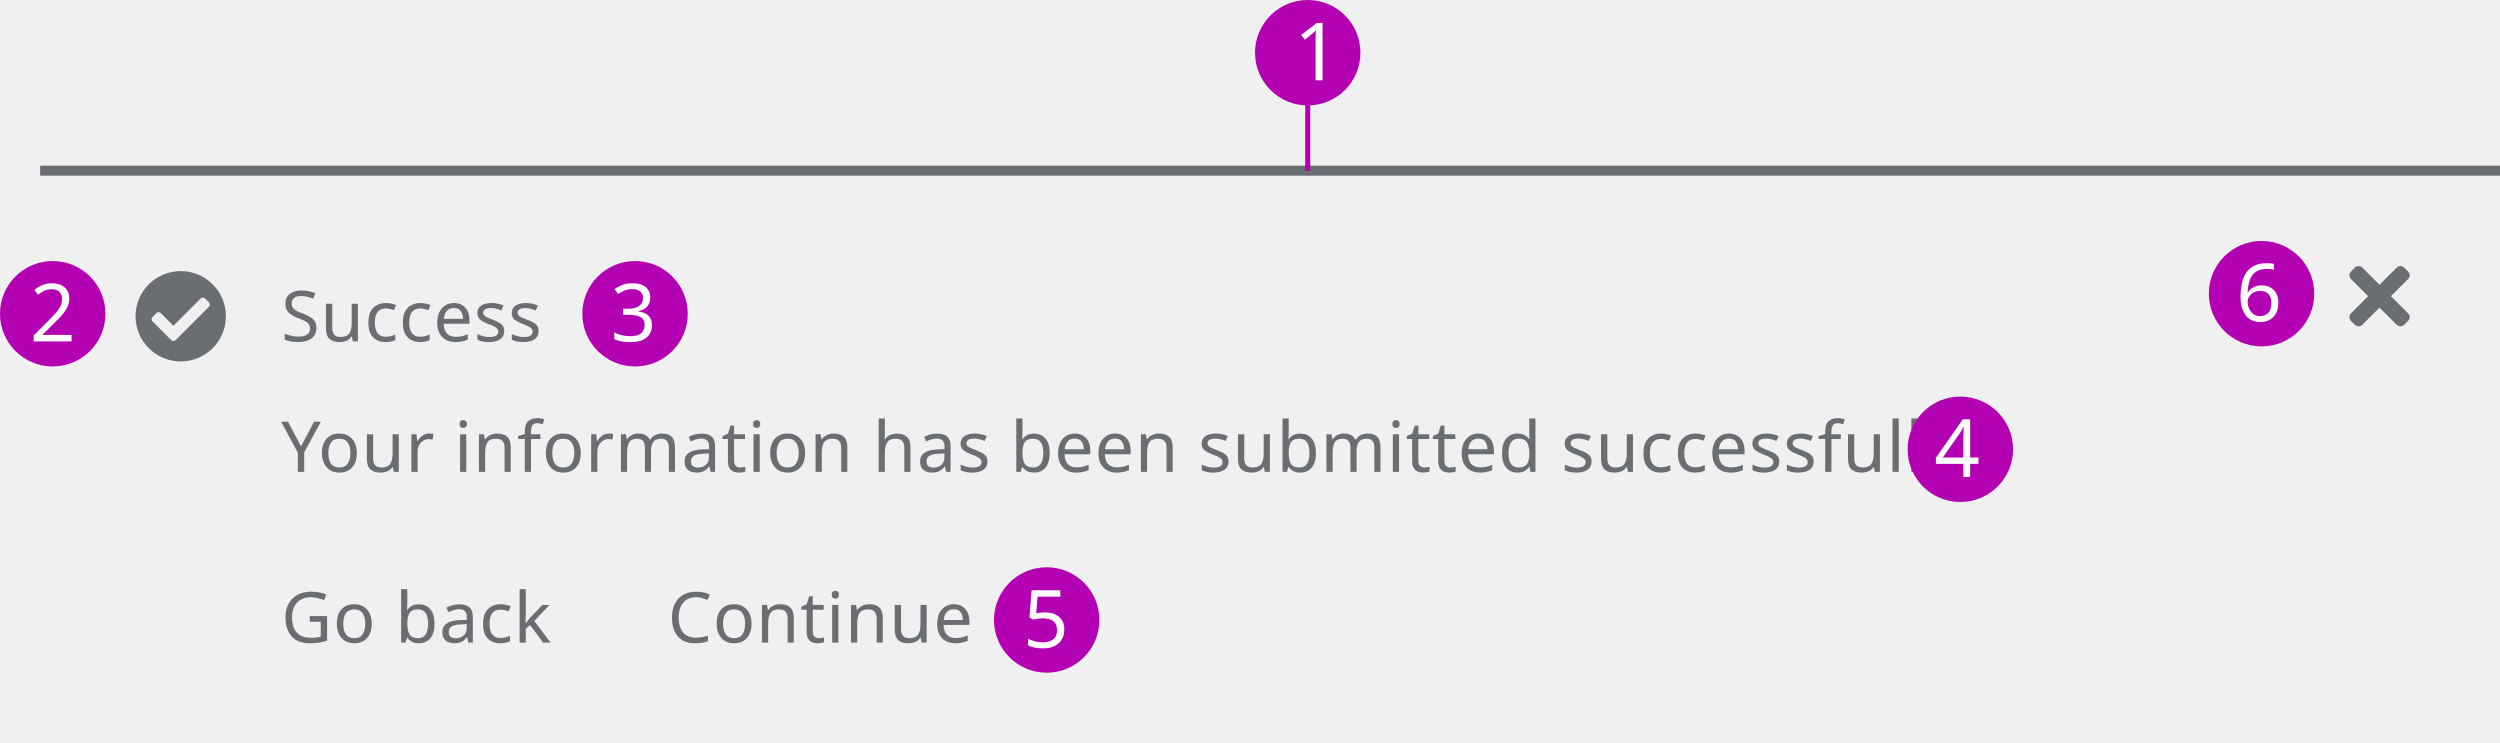
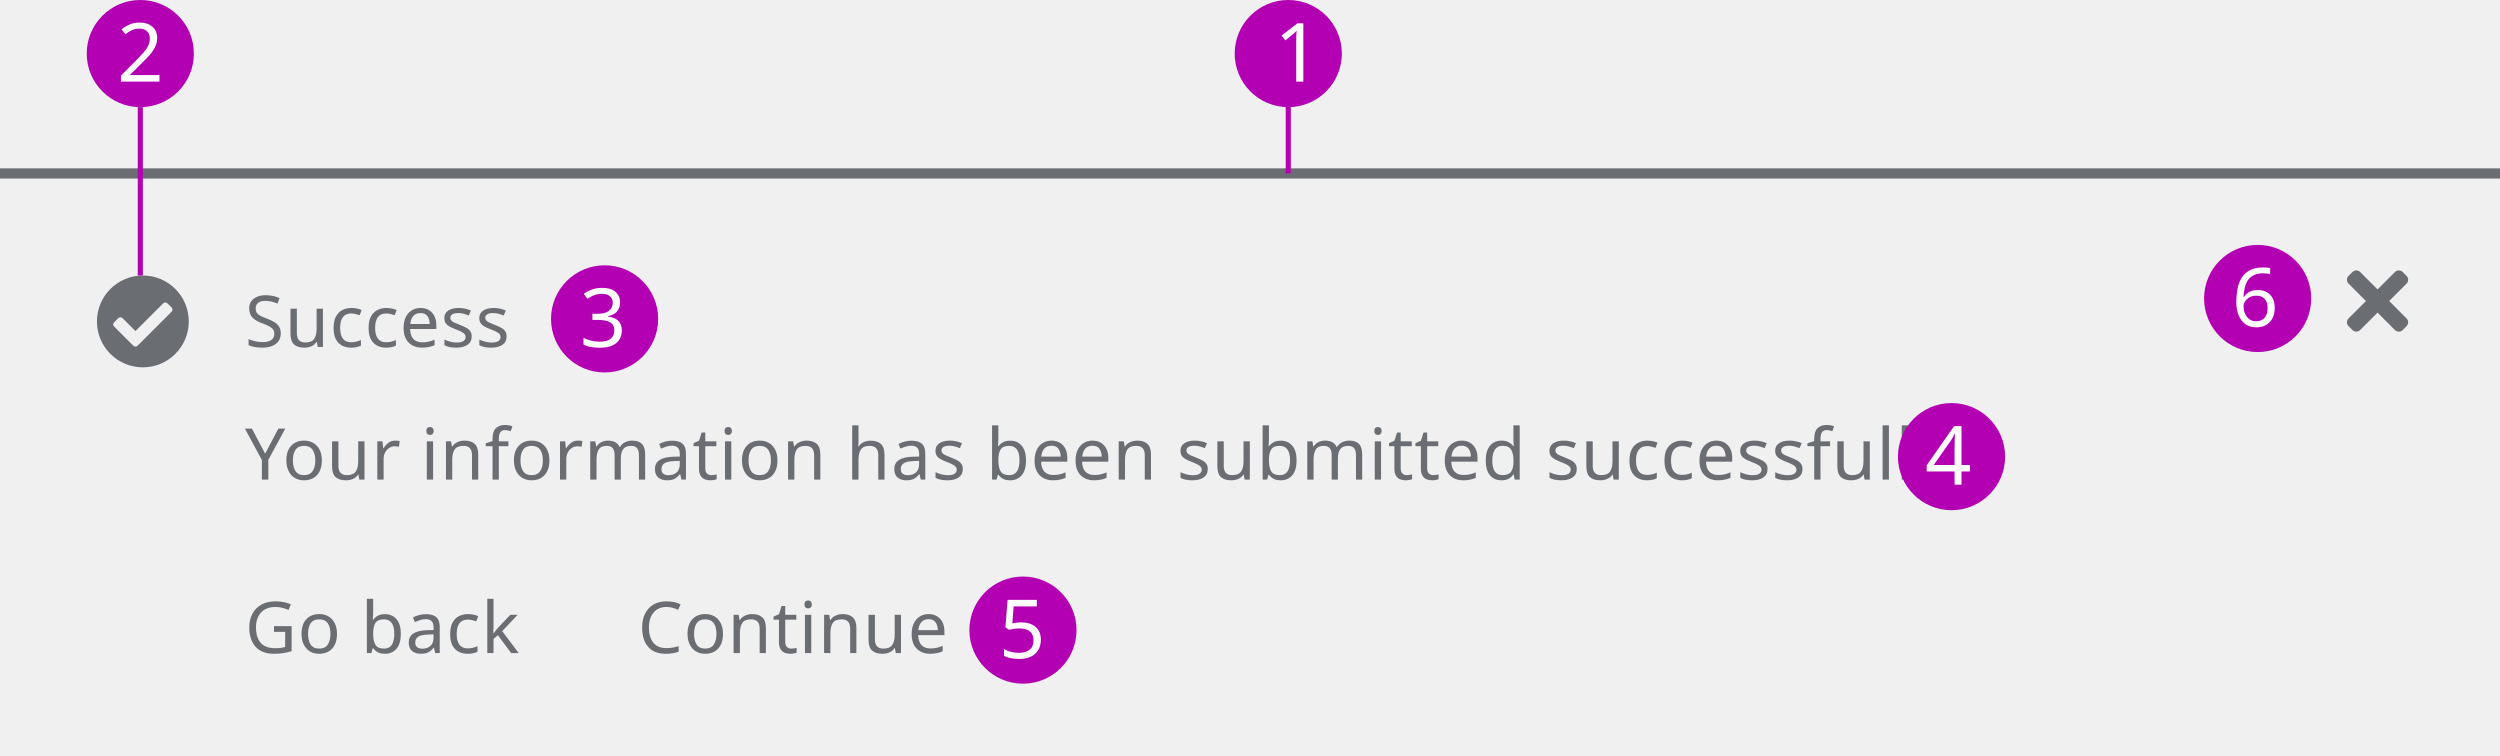
- <svg xmlns="http://www.w3.org/2000/svg" width="498" height="148" viewBox="0 0 498 148">
-   <g id="alert-anatomy.svg" transform="translate(-615 -538)">
+ <svg xmlns="http://www.w3.org/2000/svg" width="490" height="148" viewBox="0 0 490 148">
+   <g id="alert-anatomy.svg" transform="translate(-623 -538)">
    <g id="Inline" transform="translate(623 571)">
      <rect id="Rectangle" width="490" height="113" transform="translate(0 2)" fill="#f0f0f0" />
      <g id="Close_-_light_theme" data-name="Close - light theme" transform="translate(458 18)">
        <g id="Icon">
          <rect id="Rectangle-2" data-name="Rectangle" width="16" height="16" fill="none" />
          <path id="Icon-2" data-name="Icon" d="M8.275,86l3.411-3.411a1.072,1.072,0,0,0,0-1.516l-.758-.758a1.072,1.072,0,0,0-1.516,0L6,83.725,2.589,80.314a1.072,1.072,0,0,0-1.516,0l-.758.758a1.072,1.072,0,0,0,0,1.516L3.725,86,.314,89.411a1.072,1.072,0,0,0,0,1.516l.758.758a1.072,1.072,0,0,0,1.516,0L6,88.275l3.411,3.411a1.072,1.072,0,0,0,1.516,0l.758-.758a1.072,1.072,0,0,0,0-1.516Z" transform="translate(2 -78)" fill="#6a6e73" />
        </g>
      </g>
      <g id="Links" transform="translate(0 81)">
        <text id="Continue" transform="translate(125 14)" fill="#6a6e73" font-size="14" font-family="RedHatText-Regular, Red Hat Text" letter-spacing="0.01em">
          <tspan x="0" y="0">Continue</tspan>
        </text>
        <text id="Go_back" data-name="Go back" transform="translate(48 14)" fill="#6a6e73" font-size="14" font-family="RedHatText-Regular, Red Hat Text" letter-spacing="0.01em">
          <tspan x="0" y="0">Go back</tspan>
        </text>
      </g>
      <text id="Your_information_has_been_submitted_successfully." data-name="Your information has been submitted successfully." transform="translate(48 47)" fill="#6a6e73" font-size="14" font-family="RedHatText-Regular, Red Hat Text" letter-spacing="0.01em">
        <tspan x="0" y="14">Your information has been submitted successfully.</tspan>
      </text>
      <text id="Success" transform="translate(48 21)" fill="#6a6e73" font-size="14" font-family="RedHatText-Medium, Red Hat Text" font-weight="500" letter-spacing="0.01em">
        <tspan x="0" y="14">Success</tspan>
      </text>
      <g id="Success-2" data-name="Success" transform="translate(16 18)">
        <rect id="Rectangle-3" data-name="Rectangle" width="24" height="24" fill="none" />
        <path id="Icon-3" data-name="Icon" d="M26,17a9,9,0,1,1-9-9A9,9,0,0,1,26,17ZM15.959,21.765l6.677-6.677a.581.581,0,0,0,0-.821l-.821-.821a.581.581,0,0,0-.821,0l-5.446,5.446-2.542-2.542a.581.581,0,0,0-.821,0l-.821.821a.581.581,0,0,0,0,.821l3.774,3.774a.581.581,0,0,0,.821,0Z" transform="translate(-5 -5)" fill="#6a6e73" />
      </g>
      <rect id="Rectangle-4" data-name="Rectangle" width="490" height="2" fill="#6a6e73" />
    </g>
    <g id="Notes" transform="translate(20 44)">
      <g id="Number" transform="translate(275 -2043)">
        <circle id="Ellipse" cx="10.5" cy="10.5" r="10.5" transform="translate(570 2537)" fill="#b300b3" />
        <rect id="Rectangle-5" data-name="Rectangle" width="1" height="16" transform="translate(581 2571) rotate(180)" fill="#b300b3" />
        <text id="_1" data-name="1" transform="translate(570 2537)" fill="#fff" font-size="16" font-family="RedHatText-Medium, Red Hat Text" font-weight="500">
          <tspan x="7.764" y="16">1</tspan>
        </text>
      </g>
-       <g id="Number-2" data-name="Number" transform="translate(25 -1991)">
+       <g id="Number-2" data-name="Number" transform="translate(141 -1991)">
        <circle id="Ellipse-2" data-name="Ellipse" cx="10.5" cy="10.5" r="10.5" transform="translate(570 2537)" fill="#b300b3" />
-         <text id="_2" data-name="2" transform="translate(570 2537)" fill="#fff" font-size="16" font-family="RedHatText-Medium, Red Hat Text" font-weight="500">
-           <tspan x="5.94" y="16">2</tspan>
-         </text>
-       </g>
-       <g id="Number-3" data-name="Number" transform="translate(141 -1991)">
-         <circle id="Ellipse-3" data-name="Ellipse" cx="10.5" cy="10.5" r="10.5" transform="translate(570 2537)" fill="#b300b3" />
        <text id="_3" data-name="3" transform="translate(570 2537)" fill="#fff" font-size="16" font-family="RedHatText-Medium, Red Hat Text" font-weight="500">
          <tspan x="5.644" y="16">3</tspan>
        </text>
      </g>
-       <g id="Number-4" data-name="Number" transform="translate(405 -1964)">
-         <circle id="Ellipse-4" data-name="Ellipse" cx="10.5" cy="10.5" r="10.5" transform="translate(570 2537)" fill="#b300b3" />
+       <g id="Number-3" data-name="Number" transform="translate(405 -1964)">
+         <circle id="Ellipse-3" data-name="Ellipse" cx="10.5" cy="10.5" r="10.5" transform="translate(570 2537)" fill="#b300b3" />
        <text id="_4" data-name="4" transform="translate(570 2537)" fill="#fff" font-size="16" font-family="RedHatText-Medium, Red Hat Text" font-weight="500">
          <tspan x="5.284" y="16">4</tspan>
        </text>
      </g>
-       <g id="Number-5" data-name="Number" transform="translate(223 -1930)">
-         <circle id="Ellipse-5" data-name="Ellipse" cx="10.5" cy="10.5" r="10.5" transform="translate(570 2537)" fill="#b300b3" />
+       <g id="Number-4" data-name="Number" transform="translate(223 -1930)">
+         <circle id="Ellipse-4" data-name="Ellipse" cx="10.5" cy="10.5" r="10.5" transform="translate(570 2537)" fill="#b300b3" />
        <text id="_5" data-name="5" transform="translate(570 2537)" fill="#fff" font-size="16" font-family="RedHatText-Medium, Red Hat Text" font-weight="500">
          <tspan x="5.772" y="16">5</tspan>
        </text>
      </g>
-       <g id="Number-6" data-name="Number" transform="translate(465 -1995)">
-         <circle id="Ellipse-6" data-name="Ellipse" cx="10.5" cy="10.5" r="10.5" transform="translate(570 2537)" fill="#b300b3" />
+       <g id="Number-5" data-name="Number" transform="translate(465 -1995)">
+         <circle id="Ellipse-5" data-name="Ellipse" cx="10.5" cy="10.5" r="10.5" transform="translate(570 2537)" fill="#b300b3" />
        <text id="_6" data-name="6" transform="translate(570 2537)" fill="#fff" font-size="16" font-family="RedHatText-Medium, Red Hat Text" font-weight="500">
          <tspan x="5.436" y="16">6</tspan>
+         </text>
+       </g>
+       <g id="Number-6" data-name="Number" transform="translate(50 -2034)">
+         <rect id="Rectangle-6" data-name="Rectangle" width="1" height="33" transform="translate(581 2582) rotate(180)" fill="#b300b3" />
+         <circle id="Ellipse-6" data-name="Ellipse" cx="10.5" cy="10.5" r="10.5" transform="translate(570 2528)" fill="#b300b3" />
+         <text id="_2" data-name="2" transform="translate(570 2528)" fill="#fff" font-size="16" font-family="RedHatText-Medium, Red Hat Text" font-weight="500">
+           <tspan x="5.94" y="16">2</tspan>
        </text>
      </g>
    </g>
  </g>
</svg>
